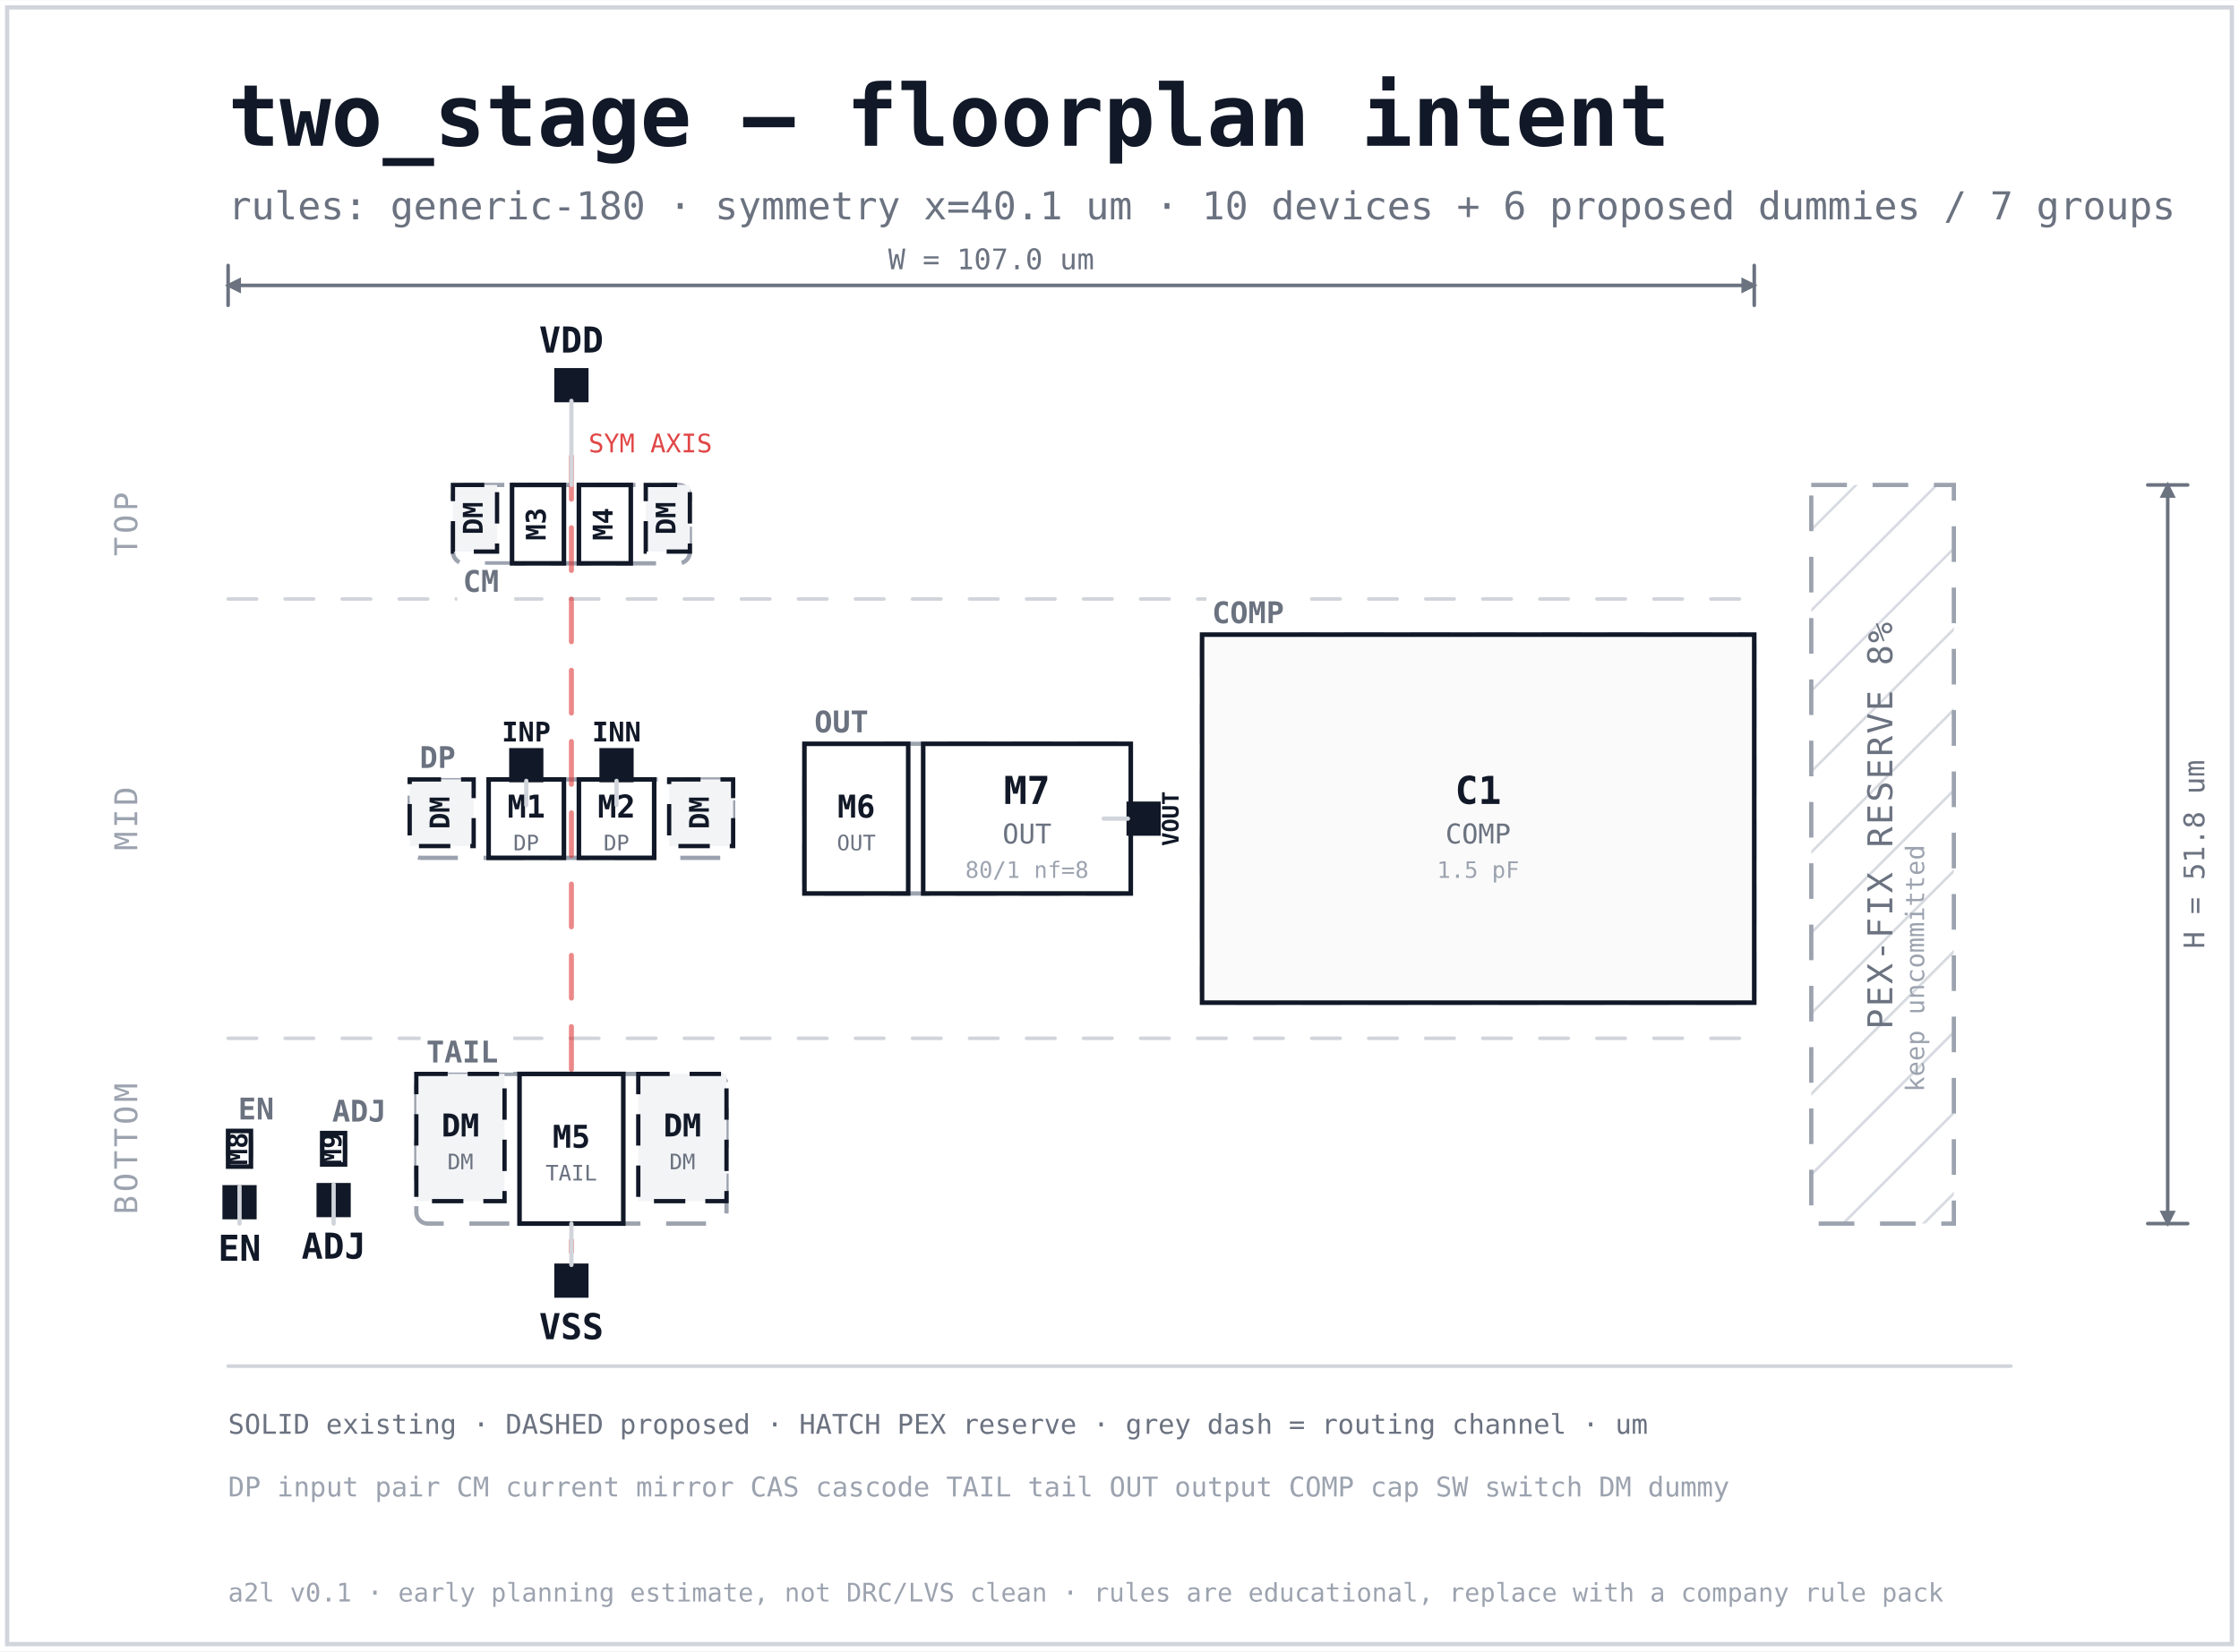
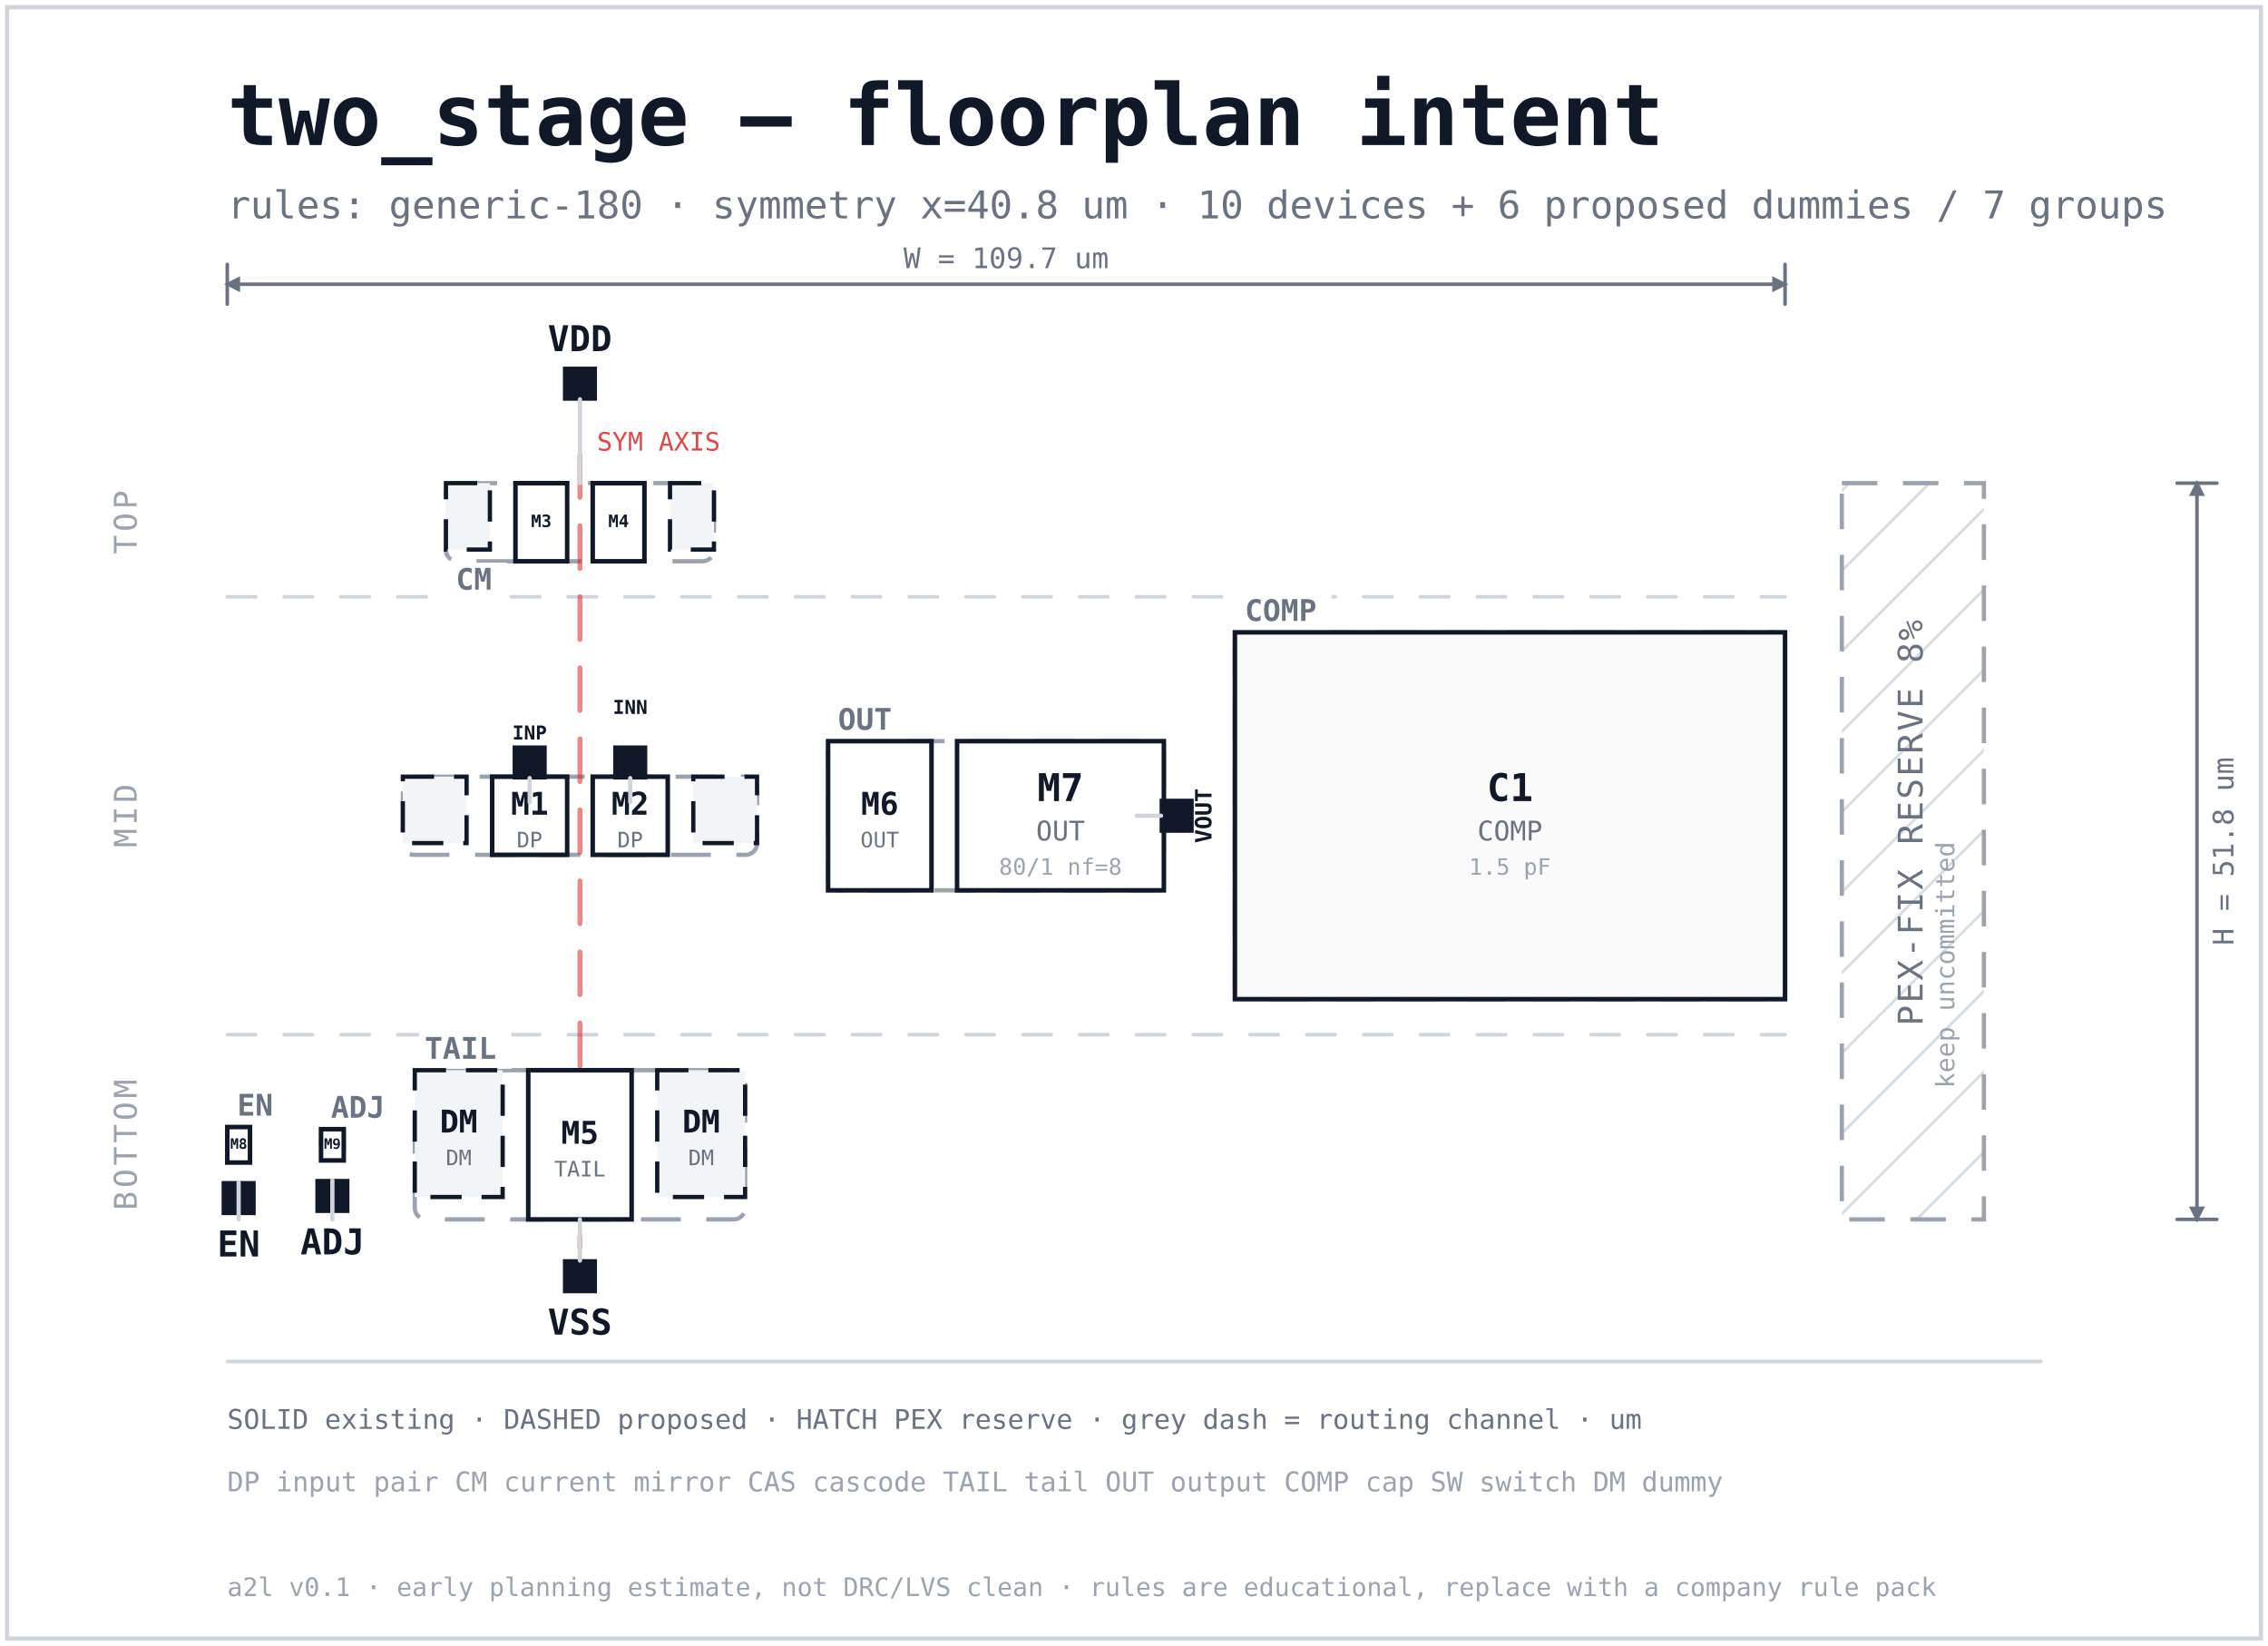
- <svg xmlns="http://www.w3.org/2000/svg" viewBox="0 0 157.041 115.820" width="942" height="695" role="img" aria-label="Floorplan sketch intent for two_stage" style="max-width:100%;background:#ffffff">
+ <svg xmlns="http://www.w3.org/2000/svg" viewBox="0 0 159.666 115.820" width="958" height="695" role="img" aria-label="Floorplan sketch intent for two_stage" style="max-width:100%;background:#ffffff">
  <defs>
    <marker id="arrow" viewBox="0 0 10 10" refX="8" refY="5" markerWidth="4.5" markerHeight="4.5" orient="auto-start-reverse">
      <path d="M 0 0 L 10 5 L 0 10 z" fill="#6b7280" />
    </marker>
    <pattern id="hatch" width="4" height="4" patternUnits="userSpaceOnUse" patternTransform="rotate(45)">
      <line x1="0" y1="0" x2="0" y2="4" stroke="#d1d5db" stroke-width="0.35" />
    </pattern>
  </defs>
-   <rect x="0" y="0" width="157.041" height="115.820" fill="#ffffff" />
-   <rect x="127.041" y="34.000" width="10.000" height="51.820" rx="0" fill="url(#hatch)" stroke="#9ca3af" stroke-width="0.3" stroke-dasharray="2.5,1.8" />
-   <text x="132.041" y="57.910" fill="#6b7280" font-size="2.4" font-family="ui-monospace, SFMono-Regular, Menlo, Consolas, monospace" font-weight="normal" text-anchor="middle" dominant-baseline="middle" letter-spacing="0.15" transform="rotate(-90 132.041 57.910)" opacity="1">PEX-FIX RESERVE 8%</text>
-   <text x="134.441" y="67.910" fill="#9ca3af" font-size="1.8" font-family="ui-monospace, SFMono-Regular, Menlo, Consolas, monospace" font-weight="normal" text-anchor="middle" dominant-baseline="middle" transform="rotate(-90 134.441 67.910)" opacity="1">keep uncommitted</text>
+   <rect x="0" y="0" width="159.666" height="115.820" fill="#ffffff" />
+   <rect x="129.666" y="34.000" width="10.000" height="51.820" rx="0" fill="url(#hatch)" stroke="#9ca3af" stroke-width="0.3" stroke-dasharray="2.5,1.8" />
+   <text x="134.666" y="57.910" fill="#6b7280" font-size="2.4" font-family="ui-monospace, SFMono-Regular, Menlo, Consolas, monospace" font-weight="normal" text-anchor="middle" dominant-baseline="middle" letter-spacing="0.15" transform="rotate(-90 134.666 57.910)" opacity="1">PEX-FIX RESERVE 8%</text>
+   <text x="137.066" y="67.910" fill="#9ca3af" font-size="1.8" font-family="ui-monospace, SFMono-Regular, Menlo, Consolas, monospace" font-weight="normal" text-anchor="middle" dominant-baseline="middle" transform="rotate(-90 137.066 67.910)" opacity="1">keep uncommitted</text>
  <text x="9.000" y="36.750" fill="#9ca3af" font-size="2.2" font-family="ui-monospace, SFMono-Regular, Menlo, Consolas, monospace" font-weight="normal" text-anchor="middle" dominant-baseline="middle" letter-spacing="0.25" transform="rotate(-90 9.000 36.750)" opacity="1">TOP</text>
  <text x="9.000" y="57.410" fill="#9ca3af" font-size="2.2" font-family="ui-monospace, SFMono-Regular, Menlo, Consolas, monospace" font-weight="normal" text-anchor="middle" dominant-baseline="middle" letter-spacing="0.25" transform="rotate(-90 9.000 57.410)" opacity="1">MID</text>
  <text x="9.000" y="80.570" fill="#9ca3af" font-size="2.2" font-family="ui-monospace, SFMono-Regular, Menlo, Consolas, monospace" font-weight="normal" text-anchor="middle" dominant-baseline="middle" letter-spacing="0.25" transform="rotate(-90 9.000 80.570)" opacity="1">BOTTOM</text>
-   <line x1="16.000" y1="42.000" x2="123.041" y2="42.000" stroke="#d1d5db" stroke-width="0.25" stroke-linecap="round" stroke-dasharray="2.0,2.0" opacity="1" />
-   <line x1="16.000" y1="72.820" x2="123.041" y2="72.820" stroke="#d1d5db" stroke-width="0.25" stroke-linecap="round" stroke-dasharray="2.0,2.0" opacity="1" />
-   <rect x="84.311" y="44.500" width="38.730" height="25.820" rx="0.8" fill="none" stroke="#9ca3af" stroke-width="0.3" stroke-dasharray="2.8,1.8" />
-   <rect x="84.611" y="41.800" width="6.500" height="2.600" rx="0" fill="#ffffff" stroke="none" stroke-width="0" />
-   <text x="85.011" y="43.100" fill="#6b7280" font-size="2.1" font-family="ui-monospace, SFMono-Regular, Menlo, Consolas, monospace" font-weight="bold" text-anchor="start" dominant-baseline="middle" opacity="1">COMP</text>
-   <rect x="29.200" y="75.320" width="21.756" height="10.500" rx="0.8" fill="none" stroke="#9ca3af" stroke-width="0.3" stroke-dasharray="2.8,1.8" />
+   <line x1="16.000" y1="42.000" x2="125.666" y2="42.000" stroke="#d1d5db" stroke-width="0.25" stroke-linecap="round" stroke-dasharray="2.0,2.0" opacity="1" />
+   <line x1="16.000" y1="72.820" x2="125.666" y2="72.820" stroke="#d1d5db" stroke-width="0.25" stroke-linecap="round" stroke-dasharray="2.0,2.0" opacity="1" />
+   <rect x="86.936" y="44.500" width="38.730" height="25.820" rx="0.8" fill="none" stroke="#9ca3af" stroke-width="0.3" stroke-dasharray="2.8,1.8" />
+   <rect x="87.236" y="41.800" width="6.500" height="2.600" rx="0" fill="#ffffff" stroke="none" stroke-width="0" />
+   <text x="87.636" y="43.100" fill="#6b7280" font-size="2.1" font-family="ui-monospace, SFMono-Regular, Menlo, Consolas, monospace" font-weight="bold" text-anchor="start" dominant-baseline="middle" opacity="1">COMP</text>
+   <rect x="29.200" y="75.320" width="23.256" height="10.500" rx="0.8" fill="none" stroke="#9ca3af" stroke-width="0.3" stroke-dasharray="2.8,1.8" />
  <rect x="29.500" y="72.620" width="6.500" height="2.600" rx="0" fill="#ffffff" stroke="none" stroke-width="0" />
  <text x="29.900" y="73.920" fill="#6b7280" font-size="2.1" font-family="ui-monospace, SFMono-Regular, Menlo, Consolas, monospace" font-weight="bold" text-anchor="start" dominant-baseline="middle" opacity="1">TAIL</text>
-   <rect x="56.421" y="52.160" width="22.890" height="10.500" rx="0.8" fill="none" stroke="#9ca3af" stroke-width="0.3" stroke-dasharray="2.8,1.8" />
-   <rect x="56.721" y="49.460" width="5.250" height="2.600" rx="0" fill="#ffffff" stroke="none" stroke-width="0" />
-   <text x="57.121" y="50.760" fill="#6b7280" font-size="2.1" font-family="ui-monospace, SFMono-Regular, Menlo, Consolas, monospace" font-weight="bold" text-anchor="start" dominant-baseline="middle" opacity="1">OUT</text>
-   <rect x="28.735" y="54.660" width="22.686" height="5.500" rx="0.8" fill="none" stroke="#9ca3af" stroke-width="0.3" stroke-dasharray="2.8,1.8" />
-   <rect x="29.035" y="51.960" width="4.000" height="2.600" rx="0" fill="#ffffff" stroke="none" stroke-width="0" />
-   <text x="29.435" y="53.260" fill="#6b7280" font-size="2.1" font-family="ui-monospace, SFMono-Regular, Menlo, Consolas, monospace" font-weight="bold" text-anchor="start" dominant-baseline="middle" opacity="1">DP</text>
-   <rect x="31.769" y="34.000" width="16.618" height="5.500" rx="0.8" fill="none" stroke="#9ca3af" stroke-width="0.3" stroke-dasharray="2.8,1.8" />
-   <rect x="32.069" y="39.600" width="4.000" height="2.600" rx="0" fill="#ffffff" stroke="none" stroke-width="0" />
-   <text x="32.469" y="40.900" fill="#6b7280" font-size="2.1" font-family="ui-monospace, SFMono-Regular, Menlo, Consolas, monospace" font-weight="bold" text-anchor="start" dominant-baseline="middle" opacity="1">CM</text>
+   <rect x="58.296" y="52.160" width="23.640" height="10.500" rx="0.8" fill="none" stroke="#9ca3af" stroke-width="0.3" stroke-dasharray="2.8,1.8" />
+   <rect x="58.596" y="49.460" width="5.250" height="2.600" rx="0" fill="#ffffff" stroke="none" stroke-width="0" />
+   <text x="58.996" y="50.760" fill="#6b7280" font-size="2.1" font-family="ui-monospace, SFMono-Regular, Menlo, Consolas, monospace" font-weight="bold" text-anchor="start" dominant-baseline="middle" opacity="1">OUT</text>
+   <rect x="28.360" y="54.660" width="24.936" height="5.500" rx="0.8" fill="none" stroke="#9ca3af" stroke-width="0.3" stroke-dasharray="2.8,1.8" />
+   <rect x="31.394" y="34.000" width="18.868" height="5.500" rx="0.8" fill="none" stroke="#9ca3af" stroke-width="0.3" stroke-dasharray="2.8,1.8" />
+   <rect x="31.694" y="39.600" width="4.000" height="2.600" rx="0" fill="#ffffff" stroke="none" stroke-width="0" />
+   <text x="32.094" y="40.900" fill="#6b7280" font-size="2.1" font-family="ui-monospace, SFMono-Regular, Menlo, Consolas, monospace" font-weight="bold" text-anchor="start" dominant-baseline="middle" opacity="1">CM</text>
  <rect x="16.000" y="79.320" width="1.600" height="2.500" rx="0.8" fill="none" stroke="#9ca3af" stroke-width="0.3" stroke-dasharray="2.8,1.8" />
  <rect x="16.300" y="76.620" width="4.000" height="2.600" rx="0" fill="#ffffff" stroke="none" stroke-width="0" />
  <text x="16.700" y="77.920" fill="#6b7280" font-size="2.1" font-family="ui-monospace, SFMono-Regular, Menlo, Consolas, monospace" font-weight="bold" text-anchor="start" dominant-baseline="middle" opacity="1">EN</text>
  <rect x="22.600" y="79.470" width="1.600" height="2.200" rx="0.8" fill="none" stroke="#9ca3af" stroke-width="0.3" stroke-dasharray="2.8,1.8" />
  <rect x="22.900" y="76.770" width="5.250" height="2.600" rx="0" fill="#ffffff" stroke="none" stroke-width="0" />
  <text x="23.300" y="78.070" fill="#6b7280" font-size="2.1" font-family="ui-monospace, SFMono-Regular, Menlo, Consolas, monospace" font-weight="bold" text-anchor="start" dominant-baseline="middle" opacity="1">ADJ</text>
-   <line x1="40.078" y1="32.000" x2="40.078" y2="87.820" stroke="#dc2626" stroke-width="0.35" stroke-linecap="round" stroke-dasharray="3.0,2.0" opacity="0.55" />
-   <text x="41.278" y="31.200" fill="#dc2626" font-size="1.8" font-family="ui-monospace, SFMono-Regular, Menlo, Consolas, monospace" font-weight="normal" text-anchor="start" dominant-baseline="middle" opacity="0.85">SYM AXIS</text>
-   <rect x="84.311" y="44.500" width="38.730" height="25.820" rx="0" fill="#fafafa" stroke="#111827" stroke-width="0.32" />
-   <text x="103.676" y="55.610" fill="#111827" font-size="2.7" font-family="ui-monospace, SFMono-Regular, Menlo, Consolas, monospace" font-weight="bold" text-anchor="middle" dominant-baseline="middle" opacity="1">C1</text>
-   <text x="103.676" y="58.610" fill="#6b7280" font-size="1.9" font-family="ui-monospace, SFMono-Regular, Menlo, Consolas, monospace" font-weight="normal" text-anchor="middle" dominant-baseline="middle" opacity="1">COMP</text>
-   <text x="103.676" y="61.110" fill="#9ca3af" font-size="1.6" font-family="ui-monospace, SFMono-Regular, Menlo, Consolas, monospace" font-weight="normal" text-anchor="middle" dominant-baseline="middle" opacity="1">1.5 pF</text>
-   <rect x="36.438" y="75.320" width="7.280" height="10.500" rx="0" fill="#ffffff" stroke="#111827" stroke-width="0.32" />
-   <text x="40.078" y="79.870" fill="#111827" font-size="2.2" font-family="ui-monospace, SFMono-Regular, Menlo, Consolas, monospace" font-weight="bold" text-anchor="middle" dominant-baseline="middle" opacity="1">M5</text>
-   <text x="40.078" y="82.370" fill="#6b7280" font-size="1.5" font-family="ui-monospace, SFMono-Regular, Menlo, Consolas, monospace" font-weight="normal" text-anchor="middle" dominant-baseline="middle" opacity="1">TAIL</text>
+   <line x1="40.828" y1="32.000" x2="40.828" y2="87.820" stroke="#dc2626" stroke-width="0.35" stroke-linecap="round" stroke-dasharray="3.0,2.0" opacity="0.55" />
+   <text x="42.028" y="31.200" fill="#dc2626" font-size="1.8" font-family="ui-monospace, SFMono-Regular, Menlo, Consolas, monospace" font-weight="normal" text-anchor="start" dominant-baseline="middle" opacity="0.85">SYM AXIS</text>
+   <rect x="86.936" y="44.500" width="38.730" height="25.820" rx="0" fill="#fafafa" stroke="#111827" stroke-width="0.32" />
+   <text x="106.301" y="55.610" fill="#111827" font-size="2.7" font-family="ui-monospace, SFMono-Regular, Menlo, Consolas, monospace" font-weight="bold" text-anchor="middle" dominant-baseline="middle" opacity="1">C1</text>
+   <text x="106.301" y="58.610" fill="#6b7280" font-size="1.9" font-family="ui-monospace, SFMono-Regular, Menlo, Consolas, monospace" font-weight="normal" text-anchor="middle" dominant-baseline="middle" opacity="1">COMP</text>
+   <text x="106.301" y="61.110" fill="#9ca3af" font-size="1.6" font-family="ui-monospace, SFMono-Regular, Menlo, Consolas, monospace" font-weight="normal" text-anchor="middle" dominant-baseline="middle" opacity="1">1.5 pF</text>
+   <rect x="37.188" y="75.320" width="7.280" height="10.500" rx="0" fill="#ffffff" stroke="#111827" stroke-width="0.32" />
+   <text x="40.828" y="79.870" fill="#111827" font-size="2.2" font-family="ui-monospace, SFMono-Regular, Menlo, Consolas, monospace" font-weight="bold" text-anchor="middle" dominant-baseline="middle" opacity="1">M5</text>
+   <text x="40.828" y="82.370" fill="#6b7280" font-size="1.5" font-family="ui-monospace, SFMono-Regular, Menlo, Consolas, monospace" font-weight="normal" text-anchor="middle" dominant-baseline="middle" opacity="1">TAIL</text>
  <rect x="29.200" y="75.320" width="6.188" height="8.925" rx="0" fill="#f3f4f6" stroke="#111827" stroke-width="0.3" stroke-dasharray="2.2,1.4" />
  <text x="32.294" y="79.082" fill="#111827" font-size="2.2" font-family="ui-monospace, SFMono-Regular, Menlo, Consolas, monospace" font-weight="bold" text-anchor="middle" dominant-baseline="middle" opacity="1">DM</text>
  <text x="32.294" y="81.582" fill="#6b7280" font-size="1.5" font-family="ui-monospace, SFMono-Regular, Menlo, Consolas, monospace" font-weight="normal" text-anchor="middle" dominant-baseline="middle" opacity="1">DM</text>
-   <rect x="44.768" y="75.320" width="6.188" height="8.925" rx="0" fill="#f3f4f6" stroke="#111827" stroke-width="0.3" stroke-dasharray="2.2,1.4" />
-   <text x="47.862" y="79.082" fill="#111827" font-size="2.2" font-family="ui-monospace, SFMono-Regular, Menlo, Consolas, monospace" font-weight="bold" text-anchor="middle" dominant-baseline="middle" opacity="1">DM</text>
-   <text x="47.862" y="81.582" fill="#6b7280" font-size="1.5" font-family="ui-monospace, SFMono-Regular, Menlo, Consolas, monospace" font-weight="normal" text-anchor="middle" dominant-baseline="middle" opacity="1">DM</text>
-   <rect x="56.421" y="52.160" width="7.280" height="10.500" rx="0" fill="#ffffff" stroke="#111827" stroke-width="0.32" />
-   <text x="60.061" y="56.710" fill="#111827" font-size="2.2" font-family="ui-monospace, SFMono-Regular, Menlo, Consolas, monospace" font-weight="bold" text-anchor="middle" dominant-baseline="middle" opacity="1">M6</text>
-   <text x="60.061" y="59.210" fill="#6b7280" font-size="1.5" font-family="ui-monospace, SFMono-Regular, Menlo, Consolas, monospace" font-weight="normal" text-anchor="middle" dominant-baseline="middle" opacity="1">OUT</text>
-   <rect x="64.751" y="52.160" width="14.560" height="10.500" rx="0" fill="#ffffff" stroke="#111827" stroke-width="0.32" />
-   <text x="72.031" y="55.610" fill="#111827" font-size="2.7" font-family="ui-monospace, SFMono-Regular, Menlo, Consolas, monospace" font-weight="bold" text-anchor="middle" dominant-baseline="middle" opacity="1">M7</text>
-   <text x="72.031" y="58.610" fill="#6b7280" font-size="1.9" font-family="ui-monospace, SFMono-Regular, Menlo, Consolas, monospace" font-weight="normal" text-anchor="middle" dominant-baseline="middle" opacity="1">OUT</text>
-   <text x="72.031" y="61.110" fill="#9ca3af" font-size="1.6" font-family="ui-monospace, SFMono-Regular, Menlo, Consolas, monospace" font-weight="normal" text-anchor="middle" dominant-baseline="middle" opacity="1">80/1 nf=8</text>
-   <rect x="34.273" y="54.660" width="5.280" height="5.500" rx="0" fill="#ffffff" stroke="#111827" stroke-width="0.32" />
-   <text x="36.913" y="56.710" fill="#111827" font-size="2.2" font-family="ui-monospace, SFMono-Regular, Menlo, Consolas, monospace" font-weight="bold" text-anchor="middle" dominant-baseline="middle" opacity="1">M1</text>
-   <text x="36.913" y="59.210" fill="#6b7280" font-size="1.5" font-family="ui-monospace, SFMono-Regular, Menlo, Consolas, monospace" font-weight="normal" text-anchor="middle" dominant-baseline="middle" opacity="1">DP</text>
-   <rect x="40.603" y="54.660" width="5.280" height="5.500" rx="0" fill="#ffffff" stroke="#111827" stroke-width="0.32" />
-   <text x="43.243" y="56.710" fill="#111827" font-size="2.2" font-family="ui-monospace, SFMono-Regular, Menlo, Consolas, monospace" font-weight="bold" text-anchor="middle" dominant-baseline="middle" opacity="1">M2</text>
-   <text x="43.243" y="59.210" fill="#6b7280" font-size="1.5" font-family="ui-monospace, SFMono-Regular, Menlo, Consolas, monospace" font-weight="normal" text-anchor="middle" dominant-baseline="middle" opacity="1">DP</text>
-   <rect x="28.735" y="54.660" width="4.488" height="4.675" rx="0" fill="#f3f4f6" stroke="#111827" stroke-width="0.3" stroke-dasharray="2.2,1.4" />
-   <text x="30.979" y="56.997" fill="#111827" font-size="1.9" font-family="ui-monospace, SFMono-Regular, Menlo, Consolas, monospace" font-weight="bold" text-anchor="middle" dominant-baseline="middle" transform="rotate(-90 30.979 56.997)" opacity="1">DM</text>
-   <rect x="46.933" y="54.660" width="4.488" height="4.675" rx="0" fill="#f3f4f6" stroke="#111827" stroke-width="0.3" stroke-dasharray="2.2,1.4" />
-   <text x="49.177" y="56.997" fill="#111827" font-size="1.9" font-family="ui-monospace, SFMono-Regular, Menlo, Consolas, monospace" font-weight="bold" text-anchor="middle" dominant-baseline="middle" transform="rotate(-90 49.177 56.997)" opacity="1">DM</text>
-   <rect x="35.913" y="34.000" width="3.640" height="5.500" rx="0" fill="#ffffff" stroke="#111827" stroke-width="0.32" />
-   <text x="37.733" y="36.750" fill="#111827" font-size="1.9" font-family="ui-monospace, SFMono-Regular, Menlo, Consolas, monospace" font-weight="bold" text-anchor="middle" dominant-baseline="middle" transform="rotate(-90 37.733 36.750)" opacity="1">M3</text>
-   <rect x="40.603" y="34.000" width="3.640" height="5.500" rx="0" fill="#ffffff" stroke="#111827" stroke-width="0.32" />
-   <text x="42.423" y="36.750" fill="#111827" font-size="1.9" font-family="ui-monospace, SFMono-Regular, Menlo, Consolas, monospace" font-weight="bold" text-anchor="middle" dominant-baseline="middle" transform="rotate(-90 42.423 36.750)" opacity="1">M4</text>
-   <rect x="31.769" y="34.000" width="3.094" height="4.675" rx="0" fill="#f3f4f6" stroke="#111827" stroke-width="0.3" stroke-dasharray="2.2,1.4" />
-   <text x="33.316" y="36.337" fill="#111827" font-size="1.9" font-family="ui-monospace, SFMono-Regular, Menlo, Consolas, monospace" font-weight="bold" text-anchor="middle" dominant-baseline="middle" transform="rotate(-90 33.316 36.337)" opacity="1">DM</text>
-   <rect x="45.293" y="34.000" width="3.094" height="4.675" rx="0" fill="#f3f4f6" stroke="#111827" stroke-width="0.3" stroke-dasharray="2.2,1.4" />
-   <text x="46.840" y="36.337" fill="#111827" font-size="1.9" font-family="ui-monospace, SFMono-Regular, Menlo, Consolas, monospace" font-weight="bold" text-anchor="middle" dominant-baseline="middle" transform="rotate(-90 46.840 36.337)" opacity="1">DM</text>
+   <rect x="46.268" y="75.320" width="6.188" height="8.925" rx="0" fill="#f3f4f6" stroke="#111827" stroke-width="0.3" stroke-dasharray="2.2,1.4" />
+   <text x="49.362" y="79.082" fill="#111827" font-size="2.2" font-family="ui-monospace, SFMono-Regular, Menlo, Consolas, monospace" font-weight="bold" text-anchor="middle" dominant-baseline="middle" opacity="1">DM</text>
+   <text x="49.362" y="81.582" fill="#6b7280" font-size="1.5" font-family="ui-monospace, SFMono-Regular, Menlo, Consolas, monospace" font-weight="normal" text-anchor="middle" dominant-baseline="middle" opacity="1">DM</text>
+   <rect x="58.296" y="52.160" width="7.280" height="10.500" rx="0" fill="#ffffff" stroke="#111827" stroke-width="0.32" />
+   <text x="61.936" y="56.710" fill="#111827" font-size="2.2" font-family="ui-monospace, SFMono-Regular, Menlo, Consolas, monospace" font-weight="bold" text-anchor="middle" dominant-baseline="middle" opacity="1">M6</text>
+   <text x="61.936" y="59.210" fill="#6b7280" font-size="1.5" font-family="ui-monospace, SFMono-Regular, Menlo, Consolas, monospace" font-weight="normal" text-anchor="middle" dominant-baseline="middle" opacity="1">OUT</text>
+   <rect x="67.376" y="52.160" width="14.560" height="10.500" rx="0" fill="#ffffff" stroke="#111827" stroke-width="0.32" />
+   <text x="74.656" y="55.610" fill="#111827" font-size="2.7" font-family="ui-monospace, SFMono-Regular, Menlo, Consolas, monospace" font-weight="bold" text-anchor="middle" dominant-baseline="middle" opacity="1">M7</text>
+   <text x="74.656" y="58.610" fill="#6b7280" font-size="1.9" font-family="ui-monospace, SFMono-Regular, Menlo, Consolas, monospace" font-weight="normal" text-anchor="middle" dominant-baseline="middle" opacity="1">OUT</text>
+   <text x="74.656" y="61.110" fill="#9ca3af" font-size="1.6" font-family="ui-monospace, SFMono-Regular, Menlo, Consolas, monospace" font-weight="normal" text-anchor="middle" dominant-baseline="middle" opacity="1">80/1 nf=8</text>
+   <rect x="34.648" y="54.660" width="5.280" height="5.500" rx="0" fill="#ffffff" stroke="#111827" stroke-width="0.32" />
+   <text x="37.288" y="56.710" fill="#111827" font-size="2.2" font-family="ui-monospace, SFMono-Regular, Menlo, Consolas, monospace" font-weight="bold" text-anchor="middle" dominant-baseline="middle" opacity="1">M1</text>
+   <text x="37.288" y="59.210" fill="#6b7280" font-size="1.5" font-family="ui-monospace, SFMono-Regular, Menlo, Consolas, monospace" font-weight="normal" text-anchor="middle" dominant-baseline="middle" opacity="1">DP</text>
+   <rect x="41.728" y="54.660" width="5.280" height="5.500" rx="0" fill="#ffffff" stroke="#111827" stroke-width="0.32" />
+   <text x="44.368" y="56.710" fill="#111827" font-size="2.2" font-family="ui-monospace, SFMono-Regular, Menlo, Consolas, monospace" font-weight="bold" text-anchor="middle" dominant-baseline="middle" opacity="1">M2</text>
+   <text x="44.368" y="59.210" fill="#6b7280" font-size="1.5" font-family="ui-monospace, SFMono-Regular, Menlo, Consolas, monospace" font-weight="normal" text-anchor="middle" dominant-baseline="middle" opacity="1">DP</text>
+   <rect x="28.360" y="54.660" width="4.488" height="4.675" rx="0" fill="#f3f4f6" stroke="#111827" stroke-width="0.3" stroke-dasharray="2.2,1.4" />
+   <rect x="48.808" y="54.660" width="4.488" height="4.675" rx="0" fill="#f3f4f6" stroke="#111827" stroke-width="0.3" stroke-dasharray="2.2,1.4" />
+   <rect x="36.288" y="34.000" width="3.640" height="5.500" rx="0" fill="#ffffff" stroke="#111827" stroke-width="0.32" />
+   <text x="38.108" y="36.750" fill="#111827" font-size="1.2" font-family="ui-monospace, SFMono-Regular, Menlo, Consolas, monospace" font-weight="bold" text-anchor="middle" dominant-baseline="middle" opacity="1">M3</text>
+   <rect x="41.728" y="34.000" width="3.640" height="5.500" rx="0" fill="#ffffff" stroke="#111827" stroke-width="0.32" />
+   <text x="43.548" y="36.750" fill="#111827" font-size="1.2" font-family="ui-monospace, SFMono-Regular, Menlo, Consolas, monospace" font-weight="bold" text-anchor="middle" dominant-baseline="middle" opacity="1">M4</text>
+   <rect x="31.394" y="34.000" width="3.094" height="4.675" rx="0" fill="#f3f4f6" stroke="#111827" stroke-width="0.3" stroke-dasharray="2.2,1.4" />
+   <rect x="47.168" y="34.000" width="3.094" height="4.675" rx="0" fill="#f3f4f6" stroke="#111827" stroke-width="0.3" stroke-dasharray="2.2,1.4" />
  <rect x="16.000" y="79.320" width="1.600" height="2.500" rx="0" fill="#ffffff" stroke="#111827" stroke-width="0.32" />
-   <text x="16.800" y="80.570" fill="#111827" font-size="1.9" font-family="ui-monospace, SFMono-Regular, Menlo, Consolas, monospace" font-weight="bold" text-anchor="middle" dominant-baseline="middle" transform="rotate(-90 16.800 80.570)" opacity="1">M8</text>
+   <text x="16.800" y="80.570" fill="#111827" font-size="0.992" font-family="ui-monospace, SFMono-Regular, Menlo, Consolas, monospace" font-weight="bold" text-anchor="middle" dominant-baseline="middle" opacity="1">M8</text>
  <rect x="22.600" y="79.470" width="1.600" height="2.200" rx="0" fill="#ffffff" stroke="#111827" stroke-width="0.32" />
-   <text x="23.400" y="80.570" fill="#111827" font-size="1.9" font-family="ui-monospace, SFMono-Regular, Menlo, Consolas, monospace" font-weight="bold" text-anchor="middle" dominant-baseline="middle" transform="rotate(-90 23.400 80.570)" opacity="1">M9</text>
-   <rect x="38.978" y="25.900" width="2.200" height="2.200" rx="0" fill="#111827" stroke="#111827" stroke-width="0.2" />
-   <text x="40.078" y="24.000" fill="#111827" font-size="2.5" font-family="ui-monospace, SFMono-Regular, Menlo, Consolas, monospace" font-weight="bold" text-anchor="middle" dominant-baseline="middle" opacity="1">VDD</text>
-   <line x1="40.078" y1="28.100" x2="40.078" y2="34.000" stroke="#d1d5db" stroke-width="0.3" stroke-linecap="round" opacity="1" />
-   <rect x="38.978" y="88.720" width="2.200" height="2.200" rx="0" fill="#111827" stroke="#111827" stroke-width="0.2" />
-   <text x="40.078" y="93.220" fill="#111827" font-size="2.5" font-family="ui-monospace, SFMono-Regular, Menlo, Consolas, monospace" font-weight="bold" text-anchor="middle" dominant-baseline="middle" opacity="1">VSS</text>
-   <line x1="40.078" y1="88.720" x2="40.078" y2="85.820" stroke="#d1d5db" stroke-width="0.3" stroke-linecap="round" opacity="1" />
-   <rect x="35.813" y="52.560" width="2.200" height="2.200" rx="0" fill="#111827" stroke="#111827" stroke-width="0.2" />
-   <text x="36.913" y="51.460" fill="#111827" font-size="1.9" font-family="ui-monospace, SFMono-Regular, Menlo, Consolas, monospace" font-weight="bold" text-anchor="middle" dominant-baseline="middle" opacity="1">INP</text>
-   <line x1="36.913" y1="54.760" x2="36.913" y2="56.460" stroke="#d1d5db" stroke-width="0.3" stroke-linecap="round" opacity="1" />
-   <rect x="42.143" y="52.560" width="2.200" height="2.200" rx="0" fill="#111827" stroke="#111827" stroke-width="0.2" />
-   <text x="43.243" y="51.460" fill="#111827" font-size="1.9" font-family="ui-monospace, SFMono-Regular, Menlo, Consolas, monospace" font-weight="bold" text-anchor="middle" dominant-baseline="middle" opacity="1">INN</text>
-   <line x1="43.243" y1="54.760" x2="43.243" y2="56.460" stroke="#d1d5db" stroke-width="0.3" stroke-linecap="round" opacity="1" />
-   <rect x="79.111" y="56.310" width="2.200" height="2.200" rx="0" fill="#111827" stroke="#111827" stroke-width="0.2" />
-   <text x="82.211" y="57.410" fill="#111827" font-size="1.6" font-family="ui-monospace, SFMono-Regular, Menlo, Consolas, monospace" font-weight="bold" text-anchor="middle" dominant-baseline="middle" transform="rotate(-90 82.211 57.410)" opacity="1">VOUT</text>
-   <line x1="79.111" y1="57.410" x2="77.411" y2="57.410" stroke="#d1d5db" stroke-width="0.3" stroke-linecap="round" opacity="1" />
+   <text x="23.400" y="80.570" fill="#111827" font-size="0.992" font-family="ui-monospace, SFMono-Regular, Menlo, Consolas, monospace" font-weight="bold" text-anchor="middle" dominant-baseline="middle" opacity="1">M9</text>
+   <rect x="39.728" y="25.900" width="2.200" height="2.200" rx="0" fill="#111827" stroke="#111827" stroke-width="0.2" />
+   <text x="40.828" y="24.000" fill="#111827" font-size="2.5" font-family="ui-monospace, SFMono-Regular, Menlo, Consolas, monospace" font-weight="bold" text-anchor="middle" dominant-baseline="middle" opacity="1">VDD</text>
+   <line x1="40.828" y1="28.100" x2="40.828" y2="34.000" stroke="#d1d5db" stroke-width="0.3" stroke-linecap="round" opacity="1" />
+   <rect x="39.728" y="88.720" width="2.200" height="2.200" rx="0" fill="#111827" stroke="#111827" stroke-width="0.2" />
+   <text x="40.828" y="93.220" fill="#111827" font-size="2.5" font-family="ui-monospace, SFMono-Regular, Menlo, Consolas, monospace" font-weight="bold" text-anchor="middle" dominant-baseline="middle" opacity="1">VSS</text>
+   <line x1="40.828" y1="88.720" x2="40.828" y2="85.820" stroke="#d1d5db" stroke-width="0.3" stroke-linecap="round" opacity="1" />
+   <rect x="36.188" y="52.560" width="2.200" height="2.200" rx="0" fill="#111827" stroke="#111827" stroke-width="0.2" />
+   <text x="37.288" y="51.660" fill="#111827" font-size="1.35" font-family="ui-monospace, SFMono-Regular, Menlo, Consolas, monospace" font-weight="bold" text-anchor="middle" dominant-baseline="middle" opacity="1">INP</text>
+   <line x1="37.288" y1="54.760" x2="37.288" y2="56.460" stroke="#d1d5db" stroke-width="0.3" stroke-linecap="round" opacity="1" />
+   <rect x="43.268" y="52.560" width="2.200" height="2.200" rx="0" fill="#111827" stroke="#111827" stroke-width="0.2" />
+   <text x="44.368" y="49.860" fill="#111827" font-size="1.35" font-family="ui-monospace, SFMono-Regular, Menlo, Consolas, monospace" font-weight="bold" text-anchor="middle" dominant-baseline="middle" opacity="1">INN</text>
+   <line x1="44.368" y1="54.760" x2="44.368" y2="56.460" stroke="#d1d5db" stroke-width="0.3" stroke-linecap="round" opacity="1" />
+   <rect x="81.736" y="56.310" width="2.200" height="2.200" rx="0" fill="#111827" stroke="#111827" stroke-width="0.2" />
+   <text x="84.836" y="57.410" fill="#111827" font-size="1.6" font-family="ui-monospace, SFMono-Regular, Menlo, Consolas, monospace" font-weight="bold" text-anchor="middle" dominant-baseline="middle" transform="rotate(-90 84.836 57.410)" opacity="1">VOUT</text>
+   <line x1="81.736" y1="57.410" x2="80.036" y2="57.410" stroke="#d1d5db" stroke-width="0.3" stroke-linecap="round" opacity="1" />
  <rect x="15.700" y="83.220" width="2.200" height="2.200" rx="0" fill="#111827" stroke="#111827" stroke-width="0.2" />
  <text x="16.800" y="87.720" fill="#111827" font-size="2.5" font-family="ui-monospace, SFMono-Regular, Menlo, Consolas, monospace" font-weight="bold" text-anchor="middle" dominant-baseline="middle" opacity="1">EN</text>
  <line x1="16.800" y1="83.220" x2="16.800" y2="85.820" stroke="#d1d5db" stroke-width="0.3" stroke-linecap="round" opacity="1" />
  <rect x="22.300" y="83.070" width="2.200" height="2.200" rx="0" fill="#111827" stroke="#111827" stroke-width="0.2" />
  <text x="23.400" y="87.570" fill="#111827" font-size="2.5" font-family="ui-monospace, SFMono-Regular, Menlo, Consolas, monospace" font-weight="bold" text-anchor="middle" dominant-baseline="middle" opacity="1">ADJ</text>
  <line x1="23.400" y1="83.070" x2="23.400" y2="85.820" stroke="#d1d5db" stroke-width="0.3" stroke-linecap="round" opacity="1" />
-   <line x1="16.000" y1="20.000" x2="123.041" y2="20.000" stroke="#6b7280" stroke-width="0.25" stroke-linecap="round" marker-start="url(#arrow)" marker-end="url(#arrow)" opacity="1" />
+   <line x1="16.000" y1="20.000" x2="125.666" y2="20.000" stroke="#6b7280" stroke-width="0.25" stroke-linecap="round" marker-start="url(#arrow)" marker-end="url(#arrow)" opacity="1" />
  <line x1="16.000" y1="18.600" x2="16.000" y2="21.400" stroke="#6b7280" stroke-width="0.25" stroke-linecap="round" opacity="1" />
-   <line x1="123.041" y1="18.600" x2="123.041" y2="21.400" stroke="#6b7280" stroke-width="0.25" stroke-linecap="round" opacity="1" />
-   <text x="69.520" y="18.300" fill="#6b7280" font-size="2" font-family="ui-monospace, SFMono-Regular, Menlo, Consolas, monospace" font-weight="normal" text-anchor="middle" dominant-baseline="middle" opacity="1">W = 107.0 um</text>
-   <line x1="152.041" y1="34.000" x2="152.041" y2="85.820" stroke="#6b7280" stroke-width="0.25" stroke-linecap="round" marker-start="url(#arrow)" marker-end="url(#arrow)" opacity="1" />
-   <line x1="150.641" y1="34.000" x2="153.441" y2="34.000" stroke="#6b7280" stroke-width="0.25" stroke-linecap="round" opacity="1" />
-   <line x1="150.641" y1="85.820" x2="153.441" y2="85.820" stroke="#6b7280" stroke-width="0.25" stroke-linecap="round" opacity="1" />
-   <text x="154.041" y="59.910" fill="#6b7280" font-size="2" font-family="ui-monospace, SFMono-Regular, Menlo, Consolas, monospace" font-weight="normal" text-anchor="middle" dominant-baseline="middle" transform="rotate(-90 154.041 59.910)" opacity="1">H = 51.8 um</text>
+   <line x1="125.666" y1="18.600" x2="125.666" y2="21.400" stroke="#6b7280" stroke-width="0.25" stroke-linecap="round" opacity="1" />
+   <text x="70.833" y="18.300" fill="#6b7280" font-size="2" font-family="ui-monospace, SFMono-Regular, Menlo, Consolas, monospace" font-weight="normal" text-anchor="middle" dominant-baseline="middle" opacity="1">W = 109.7 um</text>
+   <line x1="154.666" y1="34.000" x2="154.666" y2="85.820" stroke="#6b7280" stroke-width="0.25" stroke-linecap="round" marker-start="url(#arrow)" marker-end="url(#arrow)" opacity="1" />
+   <line x1="153.266" y1="34.000" x2="156.066" y2="34.000" stroke="#6b7280" stroke-width="0.25" stroke-linecap="round" opacity="1" />
+   <line x1="153.266" y1="85.820" x2="156.066" y2="85.820" stroke="#6b7280" stroke-width="0.25" stroke-linecap="round" opacity="1" />
+   <text x="156.666" y="59.910" fill="#6b7280" font-size="2" font-family="ui-monospace, SFMono-Regular, Menlo, Consolas, monospace" font-weight="normal" text-anchor="middle" dominant-baseline="middle" transform="rotate(-90 156.666 59.910)" opacity="1">H = 51.8 um</text>
  <text x="16.000" y="8.500" fill="#111827" font-size="6" font-family="ui-monospace, SFMono-Regular, Menlo, Consolas, monospace" font-weight="bold" text-anchor="start" dominant-baseline="middle" opacity="1">two_stage — floorplan intent</text>
-   <text x="16.000" y="14.600" fill="#6b7280" font-size="2.7" font-family="ui-monospace, SFMono-Regular, Menlo, Consolas, monospace" font-weight="normal" text-anchor="start" dominant-baseline="middle" opacity="1">rules: generic-180  ·  symmetry x=40.1 um  ·  10 devices + 6 proposed dummies / 7 groups</text>
-   <line x1="16.000" y1="95.820" x2="141.041" y2="95.820" stroke="#d1d5db" stroke-width="0.25" stroke-linecap="round" opacity="1" />
+   <text x="16.000" y="14.600" fill="#6b7280" font-size="2.7" font-family="ui-monospace, SFMono-Regular, Menlo, Consolas, monospace" font-weight="normal" text-anchor="start" dominant-baseline="middle" opacity="1">rules: generic-180  ·  symmetry x=40.8 um  ·  10 devices + 6 proposed dummies / 7 groups</text>
+   <line x1="16.000" y1="95.820" x2="143.666" y2="95.820" stroke="#d1d5db" stroke-width="0.25" stroke-linecap="round" opacity="1" />
  <text x="16.000" y="100.020" fill="#6b7280" font-size="1.9" font-family="ui-monospace, SFMono-Regular, Menlo, Consolas, monospace" font-weight="normal" text-anchor="start" dominant-baseline="middle" opacity="1">SOLID existing · DASHED proposed · HATCH PEX reserve · grey dash = routing channel · um</text>
  <text x="16.000" y="104.420" fill="#9ca3af" font-size="1.9" font-family="ui-monospace, SFMono-Regular, Menlo, Consolas, monospace" font-weight="normal" text-anchor="start" dominant-baseline="middle" opacity="1">DP input pair   CM current mirror   CAS cascode   TAIL tail   OUT output   COMP cap   SW switch   DM dummy</text>
  <text x="16.000" y="111.820" fill="#9ca3af" font-size="1.8" font-family="ui-monospace, SFMono-Regular, Menlo, Consolas, monospace" font-weight="normal" text-anchor="start" dominant-baseline="middle" opacity="1">a2l v0.1  ·  early planning estimate, not DRC/LVS clean  ·  rules are educational, replace with a company rule pack</text>
-   <rect x="0.5" y="0.5" width="156.041" height="114.820" fill="none" stroke="#d1d5db" stroke-width="0.3" />
+   <rect x="0.5" y="0.5" width="158.666" height="114.820" fill="none" stroke="#d1d5db" stroke-width="0.3" />
</svg>
